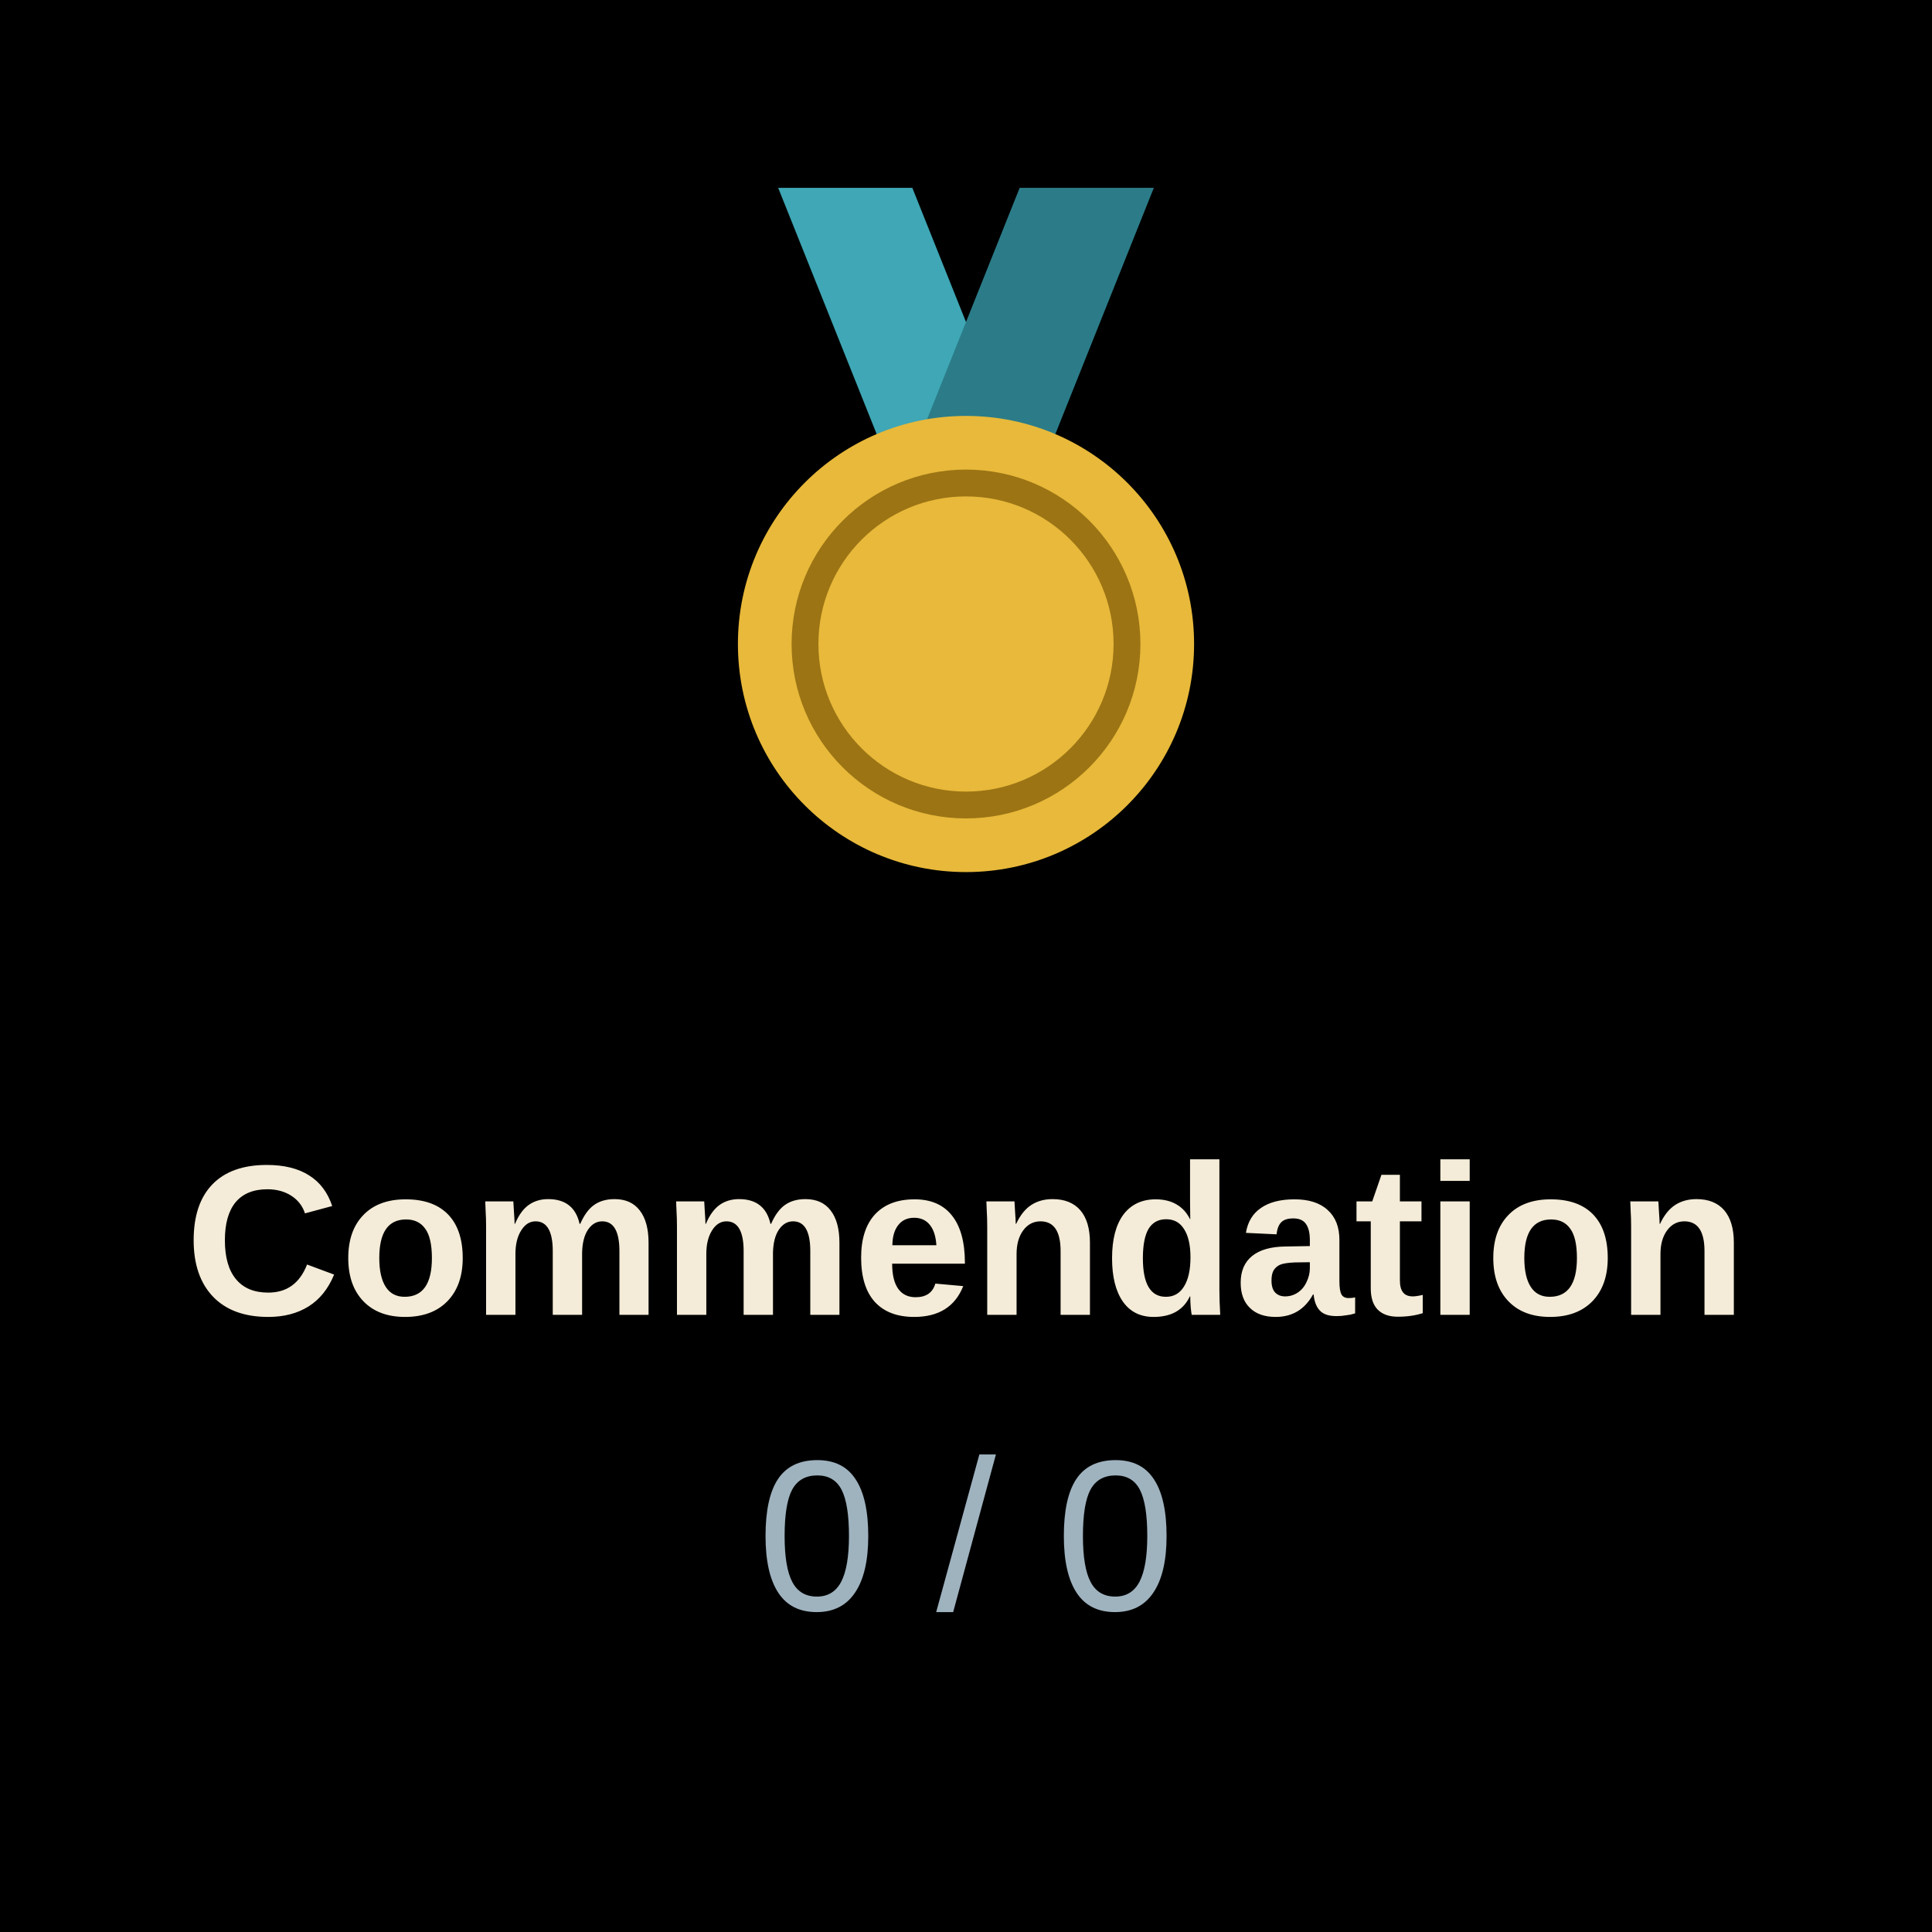
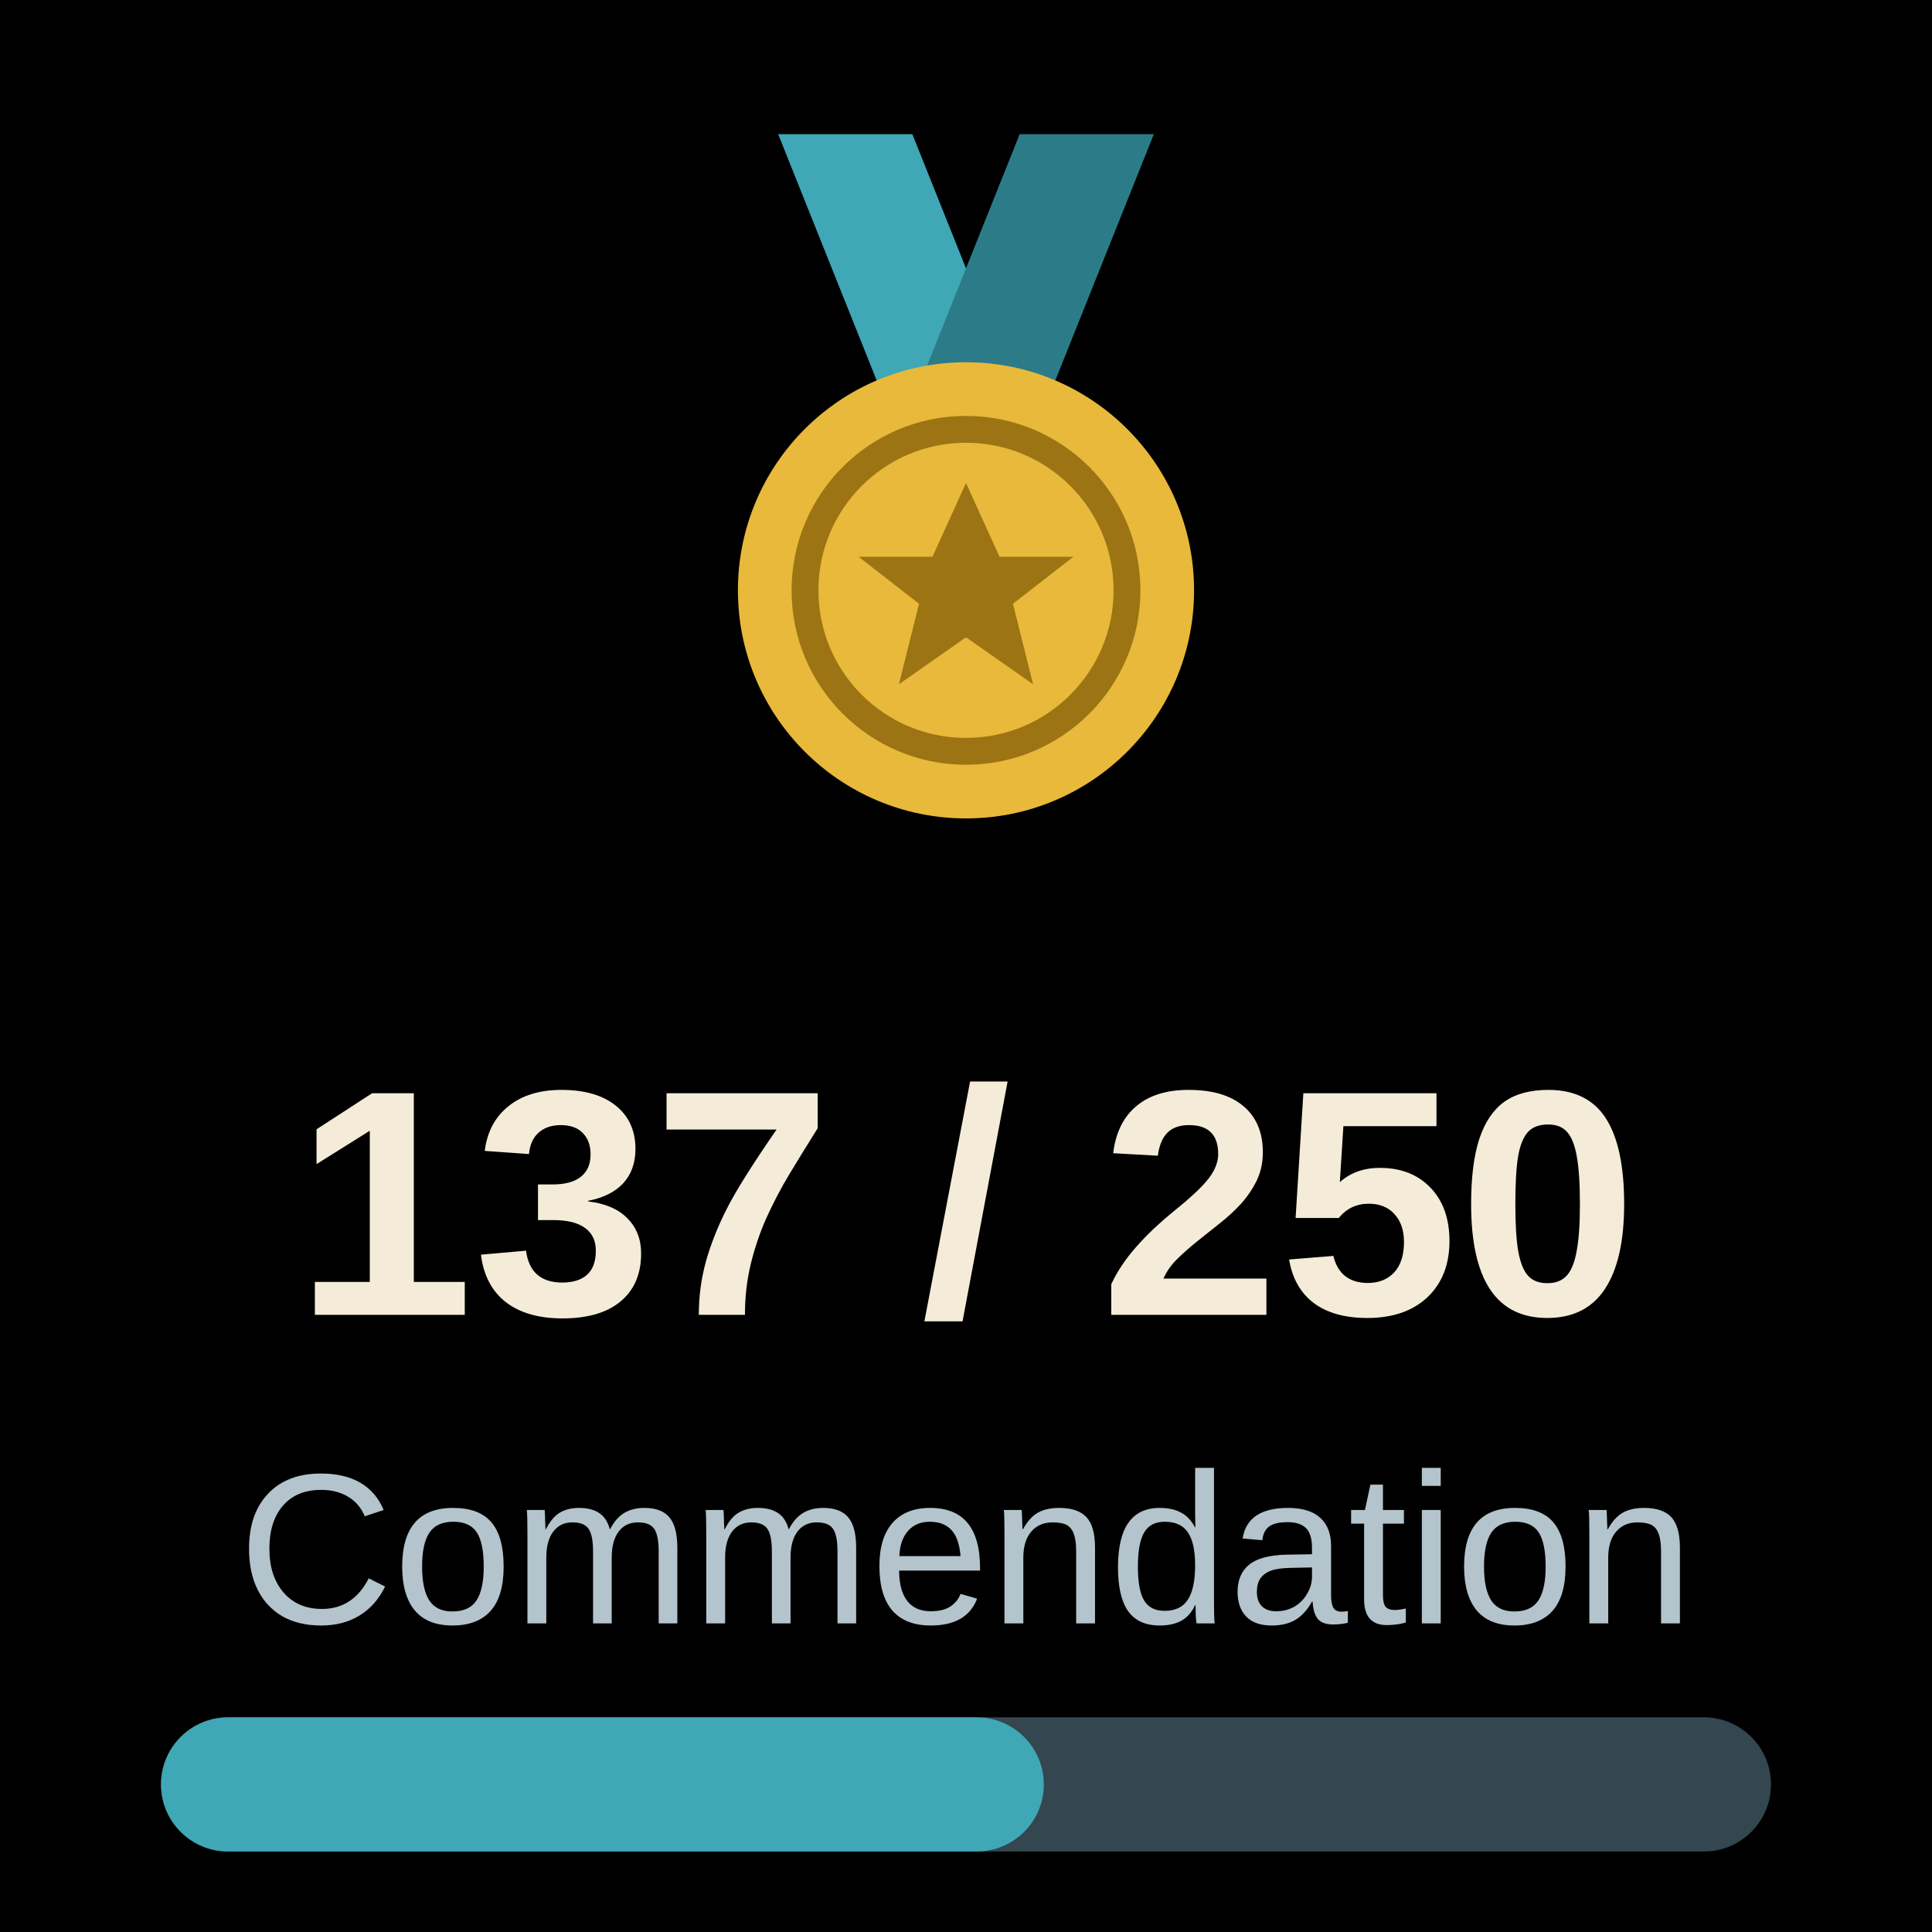
<svg xmlns="http://www.w3.org/2000/svg" width="144" height="144" viewBox="0 0 144 144">
  <rect width="144" height="144" fill="#000000" />
-   <g transform="translate(72 40)">
+   <g transform="translate(72 36) scale(1)">
    <polygon points="-14,-26 -4,-26 4,-6 -6,-6" fill="#3fa7b5" />
    <polygon points="14,-26 4,-26 -4,-6 6,-6" fill="#2b7c88" />
    <circle cx="0" cy="8" r="17" fill="#e8b93a" />
    <circle cx="0" cy="8" r="12" fill="none" stroke="#9c7414" stroke-width="2" />
+     <polygon points="0,0 2.5,5.5 8,5.5 3.5,9 5,15 0,11.5 -5,15 -3.5,9 -8,5.5 -2.5,5.5" fill="#9c7414" />
  </g>
-   <text x="72" y="98" font-family="Arial, Helvetica, sans-serif" font-size="16" font-weight="bold" fill="#f4ecd8" text-anchor="middle">Commendation</text>
-   <text x="72" y="120" font-family="Arial, Helvetica, sans-serif" font-size="16" fill="#9fb3bf" text-anchor="middle">0 / 0</text>
+   <text x="72" y="98" font-family="Arial, Helvetica, sans-serif" font-size="24" font-weight="bold" fill="#f4ecd8" text-anchor="middle">137 / 250</text>
+   <text x="72" y="121" font-family="Arial, Helvetica, sans-serif" font-size="16" font-weight="normal" fill="#b4c4cc" text-anchor="middle">Commendation</text>
+   <rect x="12" y="128" width="120" height="10" rx="5" fill="#34464f" />
+   <rect x="12" y="128" width="65.8" height="10" rx="5" fill="#3fa7b5" />
</svg>
